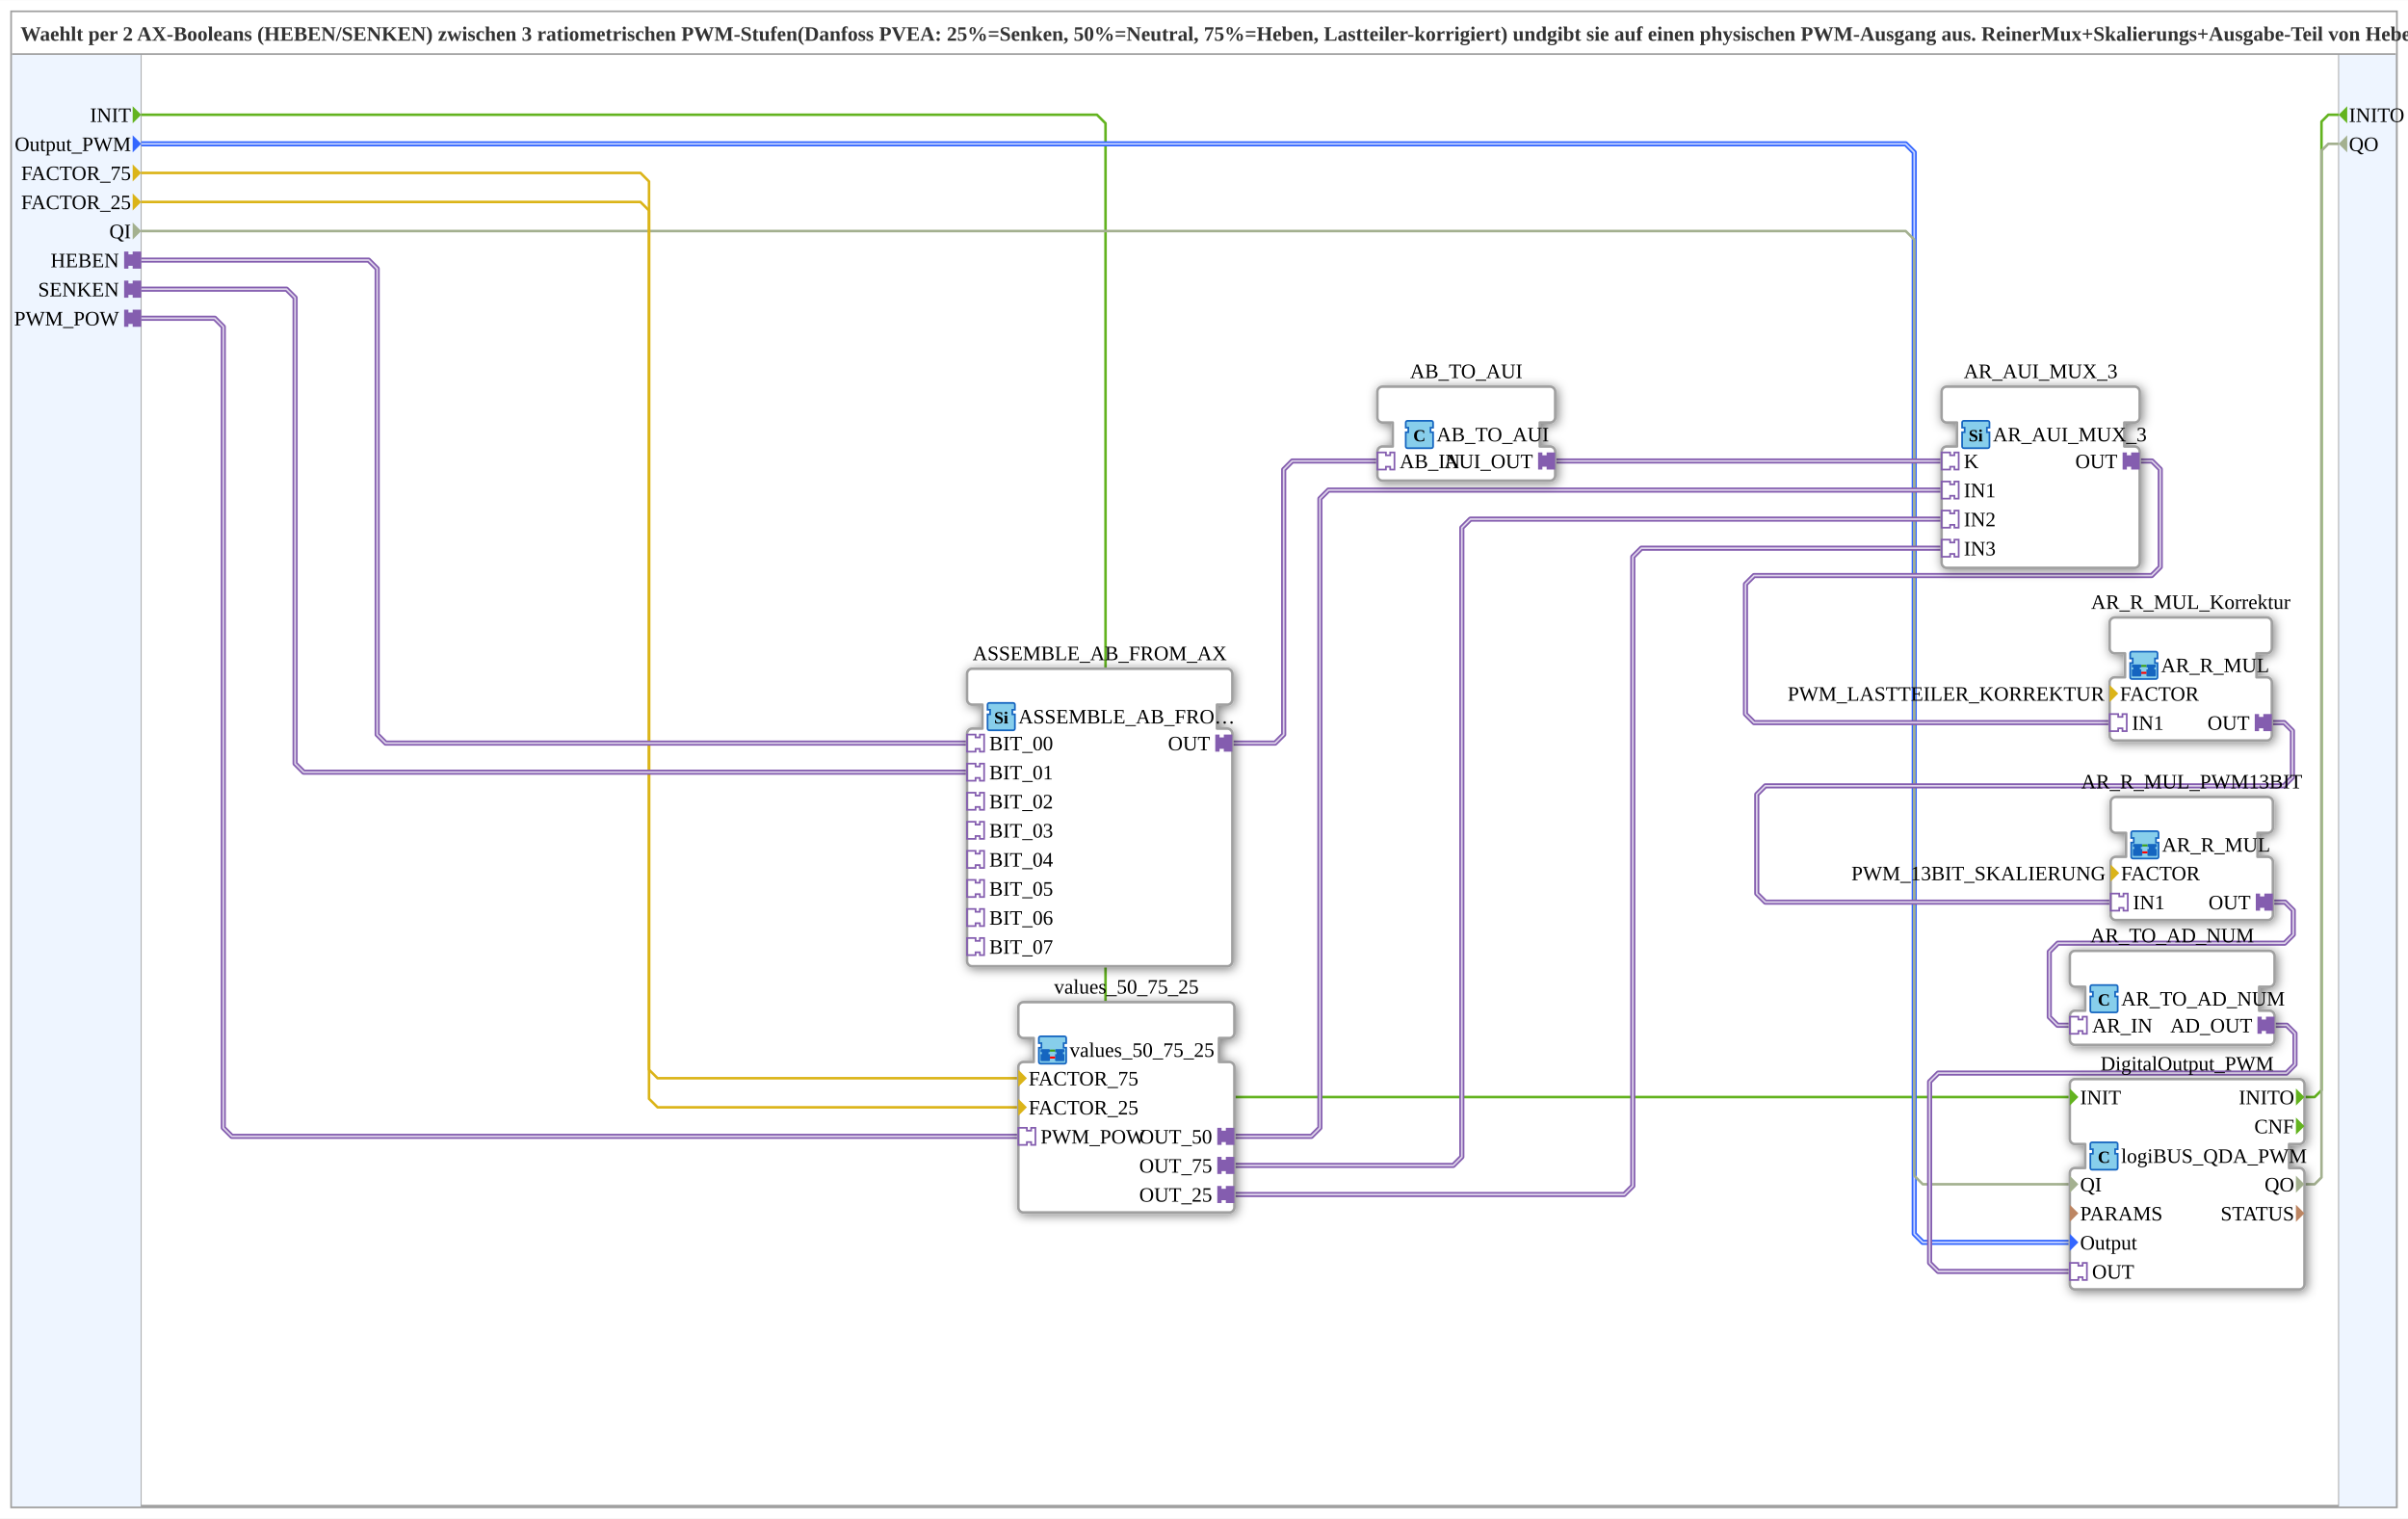
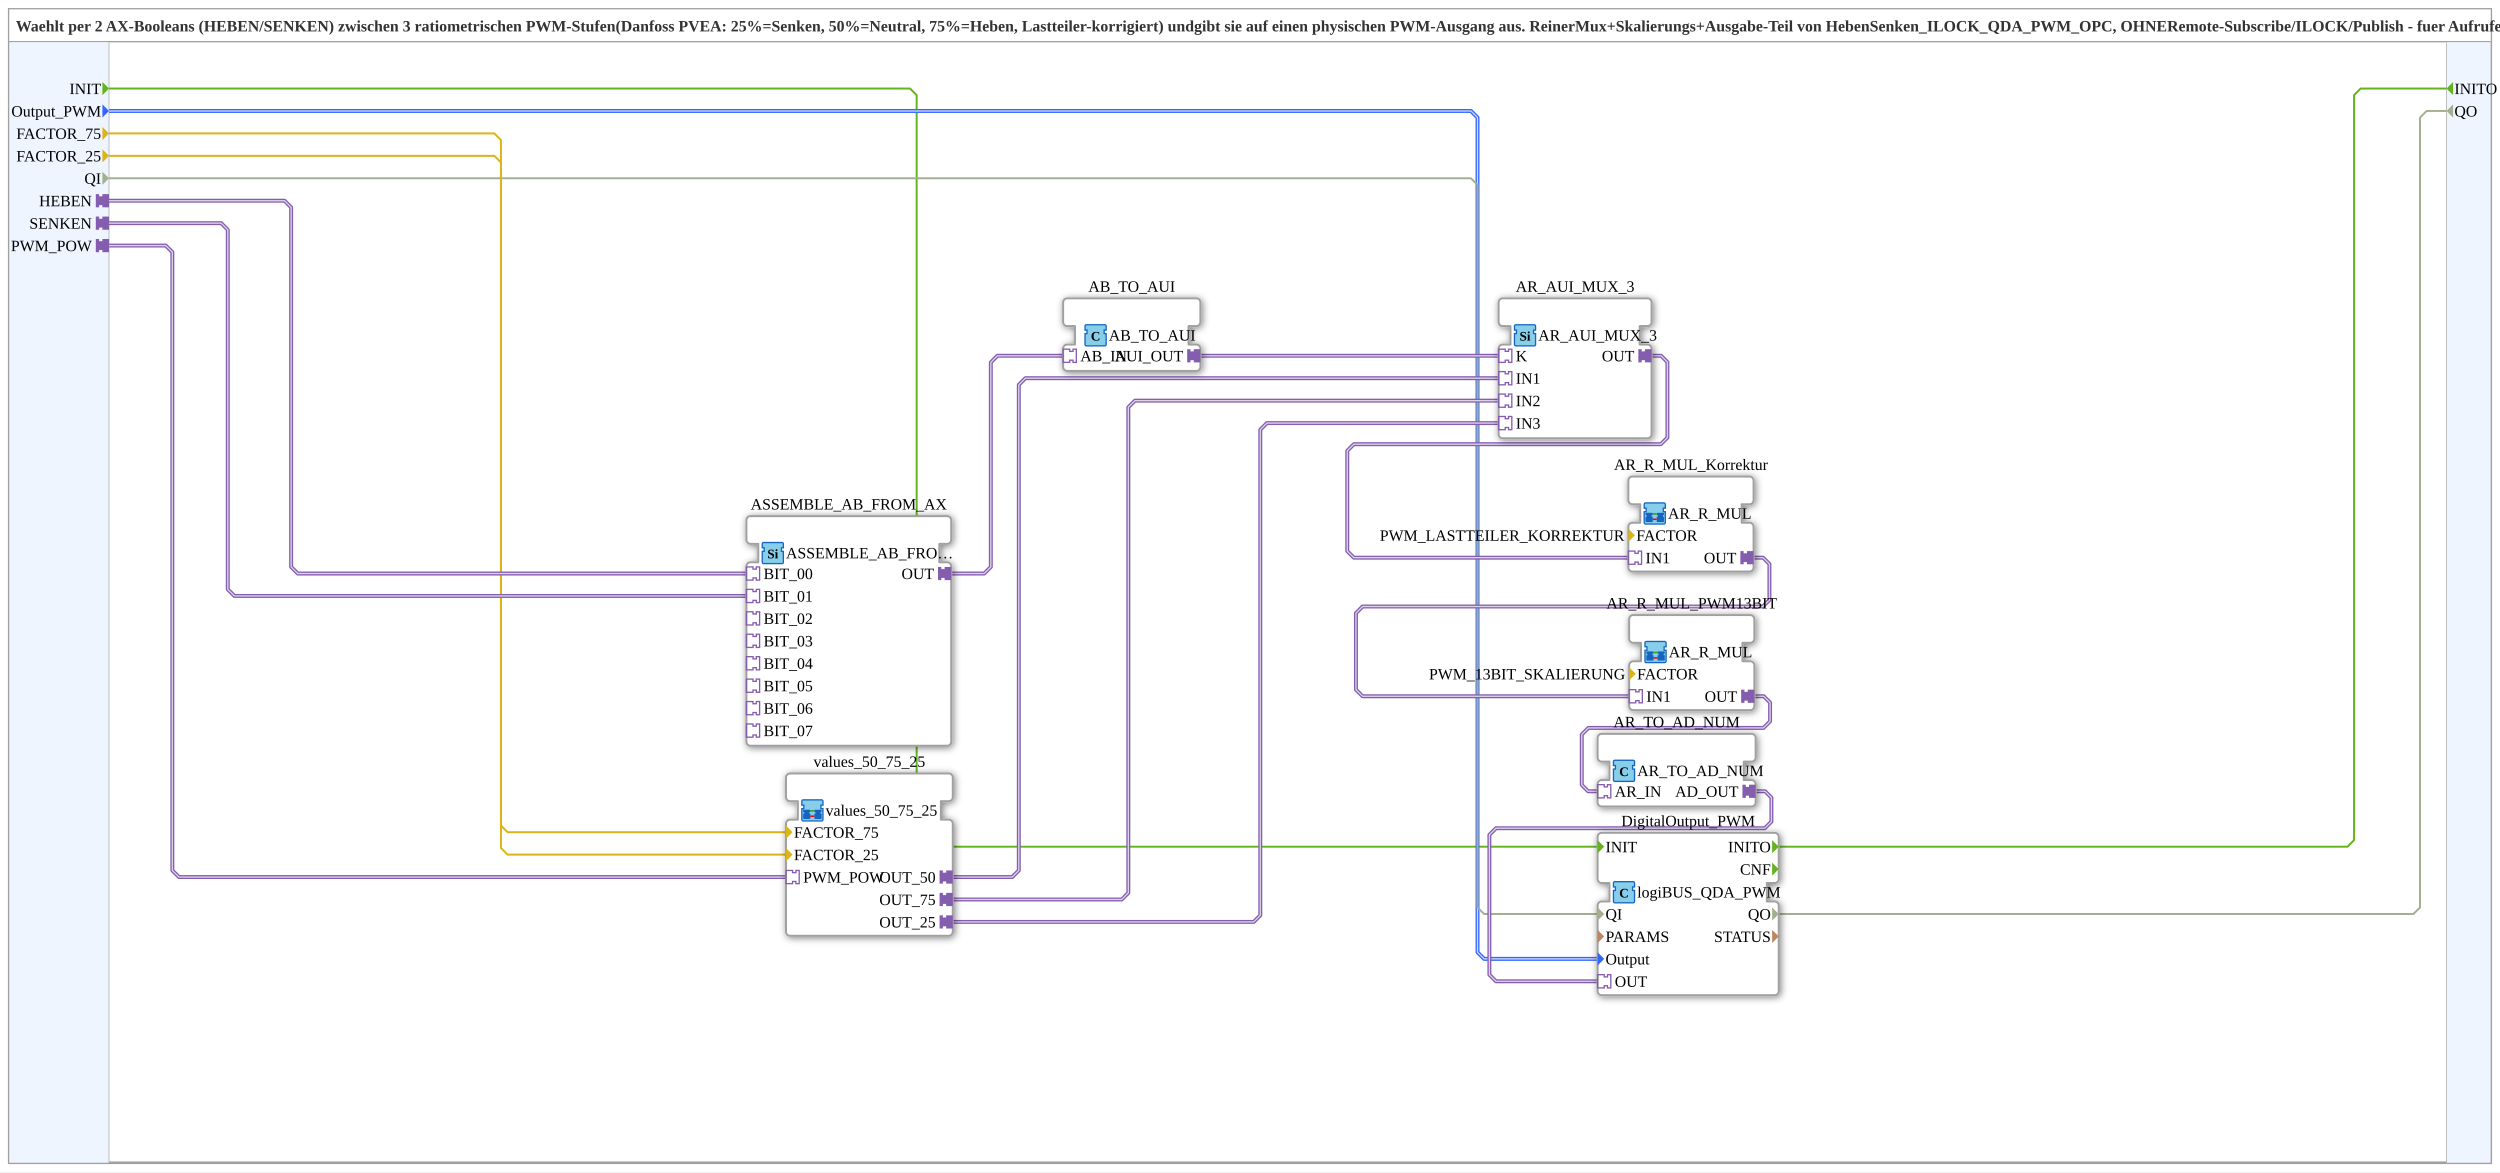
- <svg xmlns="http://www.w3.org/2000/svg" viewBox="-42.6 -151.0 1408.4 888.0" width="1408" height="888">
+ <svg xmlns="http://www.w3.org/2000/svg" viewBox="-42.6 -151.0 1894.4 888.0" width="1894" height="888">
  <style>
    @font-face {
      font-family: "TGL 0-17_std";
      src: local("TGL 0-17_std"), url("../../../../_static/fonts/TGL-0-17_std.ttf") format("truetype");
      font-style: normal;
      font-weight: normal;
    }
    @font-face {
      font-family: "TGL 0-17";
      src: local("TGL 0-17"), local("TGL 0-17 alt"), url("../../../../_static/fonts/TGL-0-17_std.ttf") format("truetype");
      font-style: normal;
      font-weight: normal;
    }
    @font-face {
      font-family: "TGL 0-16_std";
      src: local("TGL 0-16_std"), url("../../../../_static/fonts/TGL-0-16_std.ttf") format("truetype");
      font-style: normal;
      font-weight: normal;
    }
    @font-face {
      font-family: "TGL 0-16";
      src: local("TGL 0-16"), url("../../../../_static/fonts/TGL-0-16_std.ttf") format("truetype");
      font-style: normal;
      font-weight: normal;
    }
  </style>
  <defs>
    <filter id="dropShadow" x="-20%" y="-20%" width="140%" height="140%">
      <feGaussianBlur in="SourceAlpha" stdDeviation="3" result="blur" />
      <feOffset in="blur" dx="1" dy="1" result="offsetBlur" />
      <feFlood flood-color="#000000" flood-opacity="0.5" result="shadowColor" />
      <feComposite in="shadowColor" in2="offsetBlur" operator="in" result="shadow" />
      <feMerge>
        <feMergeNode in="shadow" />
        <feMergeNode in="SourceGraphic" />
      </feMerge>
    </filter>
  </defs>
-   <rect x="-42.6" y="-151.0" width="1408.4" height="888.0" fill="white" />
-   <rect x="-35.6" y="-144.0" width="1394.4" height="874.0" fill="none" stroke="#A0A0A0" stroke-width="2" />
-   <rect x="-35.6" y="-144.0" width="1394.4" height="25.0" fill="white" stroke="none" />
-   <line x1="-35.6" y1="-119.5" x2="1358.7" y2="-119.5" stroke="#A0A0A0" stroke-width="1" />
+   <rect x="-42.6" y="-151.0" width="1894.4" height="888.0" fill="white" />
+   <rect x="-35.6" y="-144.0" width="1880.4" height="874.0" fill="none" stroke="#A0A0A0" stroke-width="2" />
+   <rect x="-35.6" y="-144.0" width="1880.4" height="25.0" fill="white" stroke="none" />
+   <line x1="-35.6" y1="-119.5" x2="1844.7" y2="-119.5" stroke="#A0A0A0" stroke-width="1" />
  <text x="-30.6" y="-127.3" font-family="'TGL 0-17_std', 'TGL 0-17', 'Times New Roman', Times, serif" font-size="12" font-weight="bold" fill="#333333">Waehlt per 2 AX-Booleans (HEBEN/SENKEN) zwischen 3 ratiometrischen PWM-Stufen
(Danfoss PVEA: 25%=Senken, 50%=Neutral, 75%=Heben, Lastteiler-korrigiert) und
gibt sie auf einen physischen PWM-Ausgang aus. Reiner
Mux+Skalierungs+Ausgabe-Teil von HebenSenken_ILOCK_QDA_PWM_OPC, OHNE
Remote-Subscribe/ILOCK/Publish - fuer Aufrufer, die HEBEN/SENKEN bereits
anderweitig liefern (z.B. schon gegated/exklusiv, oder wie bei Bunkerboden_PWM
nur eine der beiden Richtungen ueberhaupt nutzen, die andere dauerhaft FALSE).
Aufrufer muss selbst sicherstellen, dass HEBEN und SENKEN nie gleichzeitig TRUE
sind (kein ILOCK hier drin) - sonst liefert AR_AUI_MUX_3 fuer K=3 ein
undefiniertes Verhalten.</text>
  <g id="sidebars">
    <rect x="-35.6" y="-119.0" width="75.6" height="849.0" fill="#EEF5FF" stroke="none" />
    <line x1="40.0" y1="-119.0" x2="40.0" y2="730.0" stroke="#A0A0A0" stroke-width="0.5" />
-     <rect x="1325.2" y="-119.0" width="33.5" height="849.0" fill="#EEF5FF" stroke="none" />
-     <line x1="1325.2" y1="-119.0" x2="1325.2" y2="730.0" stroke="#A0A0A0" stroke-width="0.5" />
+     <rect x="1811.2" y="-119.0" width="33.5" height="849.0" fill="#EEF5FF" stroke="none" />
+     <line x1="1811.2" y1="-119.0" x2="1811.2" y2="730.0" stroke="#A0A0A0" stroke-width="0.5" />
  </g>
  <g id="connections">
-     <polyline points="40.0,-84.0 599.0,-84.0 604.0,-79.0 604.0,485.5 609.0,490.5 1168.0,490.5" fill="none" stroke="#63B31F" stroke-width="1.5" stroke-linejoin="round" />
-     <polyline points="1305.2,490.5 1311.2,490.5 1315.2,486.5 1315.2,-80.0 1319.2,-84.0 1325.2,-84.0" fill="none" stroke="#63B31F" stroke-width="1.5" stroke-linejoin="round" />
+     <polyline points="40.0,-84.0 647.0,-84.0 652.0,-79.0 652.0,485.5 657.0,490.5 1168.0,490.5" fill="none" stroke="#63B31F" stroke-width="1.5" stroke-linejoin="round" />
+     <polyline points="1305.2,490.5 1736.2,490.5 1741.2,485.5 1741.2,-79.0 1746.2,-84.0 1811.2,-84.0" fill="none" stroke="#63B31F" stroke-width="1.5" stroke-linejoin="round" />
    <polyline points="40.0,-67.0 1072.0,-67.0 1077.0,-62.0 1077.0,570.5 1082.0,575.5 1168.0,575.5" fill="none" stroke="#3366FF" stroke-width="3" stroke-linejoin="round" />
    <polyline points="40.0,-67.0 1072.0,-67.0 1077.0,-62.0 1077.0,570.5 1082.0,575.5 1168.0,575.5" fill="none" stroke="#CCD8FF" stroke-width="1" stroke-linejoin="round" />
    <polyline points="40.0,-16.0 1072.0,-16.0 1077.0,-11.0 1077.0,536.5 1082.0,541.5 1168.0,541.5" fill="none" stroke="#A3B08F" stroke-width="1.5" stroke-linejoin="round" />
-     <polyline points="1305.2,541.5 1311.2,541.5 1315.2,537.5 1315.2,-63.0 1319.2,-67.0 1325.2,-67.0" fill="none" stroke="#A3B08F" stroke-width="1.5" stroke-linejoin="round" />
+     <polyline points="1305.2,541.5 1786.2,541.5 1791.2,536.5 1791.2,-62.0 1796.2,-67.0 1811.2,-67.0" fill="none" stroke="#A3B08F" stroke-width="1.5" stroke-linejoin="round" />
    <polyline points="40.0,-50.0 332.0,-50.0 337.0,-45.0 337.0,474.5 342.0,479.5 553.0,479.5" fill="none" stroke="#DBB418" stroke-width="1.5" stroke-linejoin="round" />
    <polyline points="40.0,-33.0 332.0,-33.0 337.0,-28.0 337.0,491.5 342.0,496.5 553.0,496.5" fill="none" stroke="#DBB418" stroke-width="1.5" stroke-linejoin="round" />
    <polyline points="40.0,1.0 173.0,1.0 178.0,6.0 178.0,278.5 183.0,283.5 523.0,283.5" fill="none" stroke="#845DAF" stroke-width="3" stroke-linejoin="round" />
    <polyline points="40.0,1.0 173.0,1.0 178.0,6.0 178.0,278.5 183.0,283.5 523.0,283.5" fill="none" stroke="#DED4EA" stroke-width="1" stroke-linejoin="round" />
    <polyline points="40.0,18.0 125.0,18.0 130.0,23.0 130.0,295.5 135.0,300.5 523.0,300.5" fill="none" stroke="#845DAF" stroke-width="3" stroke-linejoin="round" />
    <polyline points="40.0,18.0 125.0,18.0 130.0,23.0 130.0,295.5 135.0,300.5 523.0,300.5" fill="none" stroke="#DED4EA" stroke-width="1" stroke-linejoin="round" />
    <polyline points="678.2,283.5 703.2,283.5 708.2,278.5 708.2,123.5 713.2,118.5 763.0,118.5" fill="none" stroke="#845DAF" stroke-width="3" stroke-linejoin="round" />
    <polyline points="678.2,283.5 703.2,283.5 708.2,278.5 708.2,123.5 713.2,118.5 763.0,118.5" fill="none" stroke="#DED4EA" stroke-width="1" stroke-linejoin="round" />
    <polyline points="867.0,118.5 1093.0,118.5" fill="none" stroke="#845DAF" stroke-width="3" stroke-linejoin="round" />
    <polyline points="867.0,118.5 1093.0,118.5" fill="none" stroke="#DED4EA" stroke-width="1" stroke-linejoin="round" />
    <polyline points="40.0,35.0 83.0,35.0 88.0,40.0 88.0,508.5 93.0,513.5 553.0,513.5" fill="none" stroke="#845DAF" stroke-width="3" stroke-linejoin="round" />
    <polyline points="40.0,35.0 83.0,35.0 88.0,40.0 88.0,508.5 93.0,513.5 553.0,513.5" fill="none" stroke="#DED4EA" stroke-width="1" stroke-linejoin="round" />
    <polyline points="679.4,513.5 724.4,513.5 729.4,508.5 729.4,140.5 734.4,135.5 1093.0,135.5" fill="none" stroke="#845DAF" stroke-width="3" stroke-linejoin="round" />
    <polyline points="679.4,513.5 724.4,513.5 729.4,508.5 729.4,140.5 734.4,135.5 1093.0,135.5" fill="none" stroke="#DED4EA" stroke-width="1" stroke-linejoin="round" />
    <polyline points="679.4,530.5 807.4,530.5 812.4,525.5 812.4,157.5 817.4,152.5 1093.0,152.5" fill="none" stroke="#845DAF" stroke-width="3" stroke-linejoin="round" />
    <polyline points="679.4,530.5 807.4,530.5 812.4,525.5 812.4,157.5 817.4,152.5 1093.0,152.5" fill="none" stroke="#DED4EA" stroke-width="1" stroke-linejoin="round" />
    <polyline points="679.4,547.5 907.4,547.5 912.4,542.5 912.4,174.5 917.4,169.5 1093.0,169.5" fill="none" stroke="#845DAF" stroke-width="3" stroke-linejoin="round" />
    <polyline points="679.4,547.5 907.4,547.5 912.4,542.5 912.4,174.5 917.4,169.5 1093.0,169.5" fill="none" stroke="#DED4EA" stroke-width="1" stroke-linejoin="round" />
    <polyline points="1208.9,118.5 1216.1,118.5 1220.9,123.3 1220.9,180.5 1215.9,185.5 983.3,185.5 978.3,190.5 978.3,266.5 983.3,271.5 1191.3,271.5" fill="none" stroke="#845DAF" stroke-width="3" stroke-linejoin="round" />
    <polyline points="1208.9,118.5 1216.1,118.5 1220.9,123.3 1220.9,180.5 1215.9,185.5 983.3,185.5 978.3,190.5 978.3,266.5 983.3,271.5 1191.3,271.5" fill="none" stroke="#DED4EA" stroke-width="1" stroke-linejoin="round" />
    <polyline points="1286.2,271.5 1293.4,271.5 1298.2,276.3 1298.2,303.5 1293.2,308.5 989.9,308.5 984.9,313.5 984.9,371.5 989.9,376.5 1191.9,376.5" fill="none" stroke="#845DAF" stroke-width="3" stroke-linejoin="round" />
    <polyline points="1286.2,271.5 1293.4,271.5 1298.2,276.3 1298.2,303.5 1293.2,308.5 989.9,308.5 984.9,313.5 984.9,371.5 989.9,376.5 1191.9,376.5" fill="none" stroke="#DED4EA" stroke-width="1" stroke-linejoin="round" />
    <polyline points="1286.7,376.5 1293.9,376.5 1298.7,381.3 1298.7,395.5 1293.7,400.5 1161.0,400.5 1156.0,405.5 1156.0,443.7 1160.8,448.5 1168.0,448.5" fill="none" stroke="#845DAF" stroke-width="3" stroke-linejoin="round" />
    <polyline points="1286.7,376.5 1293.9,376.5 1298.7,381.3 1298.7,395.5 1293.7,400.5 1161.0,400.5 1156.0,405.5 1156.0,443.7 1160.8,448.5 1168.0,448.5" fill="none" stroke="#DED4EA" stroke-width="1" stroke-linejoin="round" />
    <polyline points="1287.7,448.5 1294.9,448.5 1299.7,453.3 1299.7,471.5 1294.7,476.5 1091.0,476.5 1086.0,481.5 1086.0,587.5 1091.0,592.5 1168.0,592.5" fill="none" stroke="#845DAF" stroke-width="3" stroke-linejoin="round" />
    <polyline points="1287.7,448.5 1294.9,448.5 1299.7,453.3 1299.7,471.5 1294.7,476.5 1091.0,476.5 1086.0,481.5 1086.0,587.5 1091.0,592.5 1168.0,592.5" fill="none" stroke="#DED4EA" stroke-width="1" stroke-linejoin="round" />
  </g>
  <g id="interface_ports">
    <polygon points="35.0,-89.0 40.0,-84.0 35.0,-79.0" fill="#63B31F" />
    <text x="34.0" y="-79.8" font-family="'TGL 0-17_std', 'TGL 0-17', 'Times New Roman', Times, serif" font-size="12" fill="#000000" text-anchor="end">INIT</text>
-     <polygon points="1330.249,-89.0 1325.249,-84.0 1330.249,-79.0" fill="#63B31F" />
-     <text x="1331.249" y="-79.8" font-family="'TGL 0-17_std', 'TGL 0-17', 'Times New Roman', Times, serif" font-size="12" fill="#000000" text-anchor="start">INITO</text>
+     <polygon points="1816.249,-89.0 1811.249,-84.0 1816.249,-79.0" fill="#63B31F" />
+     <text x="1817.249" y="-79.8" font-family="'TGL 0-17_std', 'TGL 0-17', 'Times New Roman', Times, serif" font-size="12" fill="#000000" text-anchor="start">INITO</text>
    <polygon points="35.0,-72.0 40.0,-67.0 35.0,-62.0" fill="#3366FF" />
    <text x="34.0" y="-62.8" font-family="'TGL 0-17_std', 'TGL 0-17', 'Times New Roman', Times, serif" font-size="12" fill="#000000" text-anchor="end">Output_PWM</text>
    <polygon points="35.0,-55.0 40.0,-50.0 35.0,-45.0" fill="#DBB418" />
    <text x="34.0" y="-45.8" font-family="'TGL 0-17_std', 'TGL 0-17', 'Times New Roman', Times, serif" font-size="12" fill="#000000" text-anchor="end">FACTOR_75</text>
    <polygon points="35.0,-38.0 40.0,-33.0 35.0,-28.0" fill="#DBB418" />
    <text x="34.0" y="-28.8" font-family="'TGL 0-17_std', 'TGL 0-17', 'Times New Roman', Times, serif" font-size="12" fill="#000000" text-anchor="end">FACTOR_25</text>
    <polygon points="35.0,-21.0 40.0,-16.0 35.0,-11.0" fill="#A3B08F" />
    <text x="34.0" y="-11.8" font-family="'TGL 0-17_std', 'TGL 0-17', 'Times New Roman', Times, serif" font-size="12" fill="#000000" text-anchor="end">QI</text>
-     <polygon points="1330.249,-72.0 1325.249,-67.0 1330.249,-62.0" fill="#A3B08F" />
-     <text x="1331.249" y="-62.8" font-family="'TGL 0-17_std', 'TGL 0-17', 'Times New Roman', Times, serif" font-size="12" fill="#000000" text-anchor="start">QO</text>
+     <polygon points="1816.249,-72.0 1811.249,-67.0 1816.249,-62.0" fill="#A3B08F" />
+     <text x="1817.249" y="-62.8" font-family="'TGL 0-17_std', 'TGL 0-17', 'Times New Roman', Times, serif" font-size="12" fill="#000000" text-anchor="start">QO</text>
    <path d="M 30.0 -4.0 L 32.5 -4.0 L 32.5 -2.333 L 35.0 -2.333 L 35.0 -4.0 L 40.0 -4.0 L 40.0 6.0 L 35.0 6.0 L 35.0 4.333 L 32.5 4.333 L 32.5 6.0 L 30.0 6.0 Z" fill="#845DAF" />
    <text x="27.0" y="5.2" font-family="'TGL 0-17_std', 'TGL 0-17', 'Times New Roman', Times, serif" font-size="12" fill="#000000" text-anchor="end">HEBEN</text>
    <path d="M 30.0 13.0 L 32.5 13.0 L 32.5 14.667 L 35.0 14.667 L 35.0 13.0 L 40.0 13.0 L 40.0 23.0 L 35.0 23.0 L 35.0 21.333 L 32.5 21.333 L 32.5 23.0 L 30.0 23.0 Z" fill="#845DAF" />
    <text x="27.0" y="22.2" font-family="'TGL 0-17_std', 'TGL 0-17', 'Times New Roman', Times, serif" font-size="12" fill="#000000" text-anchor="end">SENKEN</text>
    <path d="M 30.0 30.0 L 32.5 30.0 L 32.5 31.667 L 35.0 31.667 L 35.0 30.0 L 40.0 30.0 L 40.0 40.0 L 35.0 40.0 L 35.0 38.333 L 32.5 38.333 L 32.5 40.0 L 30.0 40.0 Z" fill="#845DAF" />
    <text x="27.0" y="39.2" font-family="'TGL 0-17_std', 'TGL 0-17', 'Times New Roman', Times, serif" font-size="12" fill="#000000" text-anchor="end">PWM_POW</text>
  </g>
  <g id="instances">
    <g id="fb_ASSEMBLE_AB_FROM_AX" transform="translate(523.0, 240.0)">
      <path d="M 3 0             L 152.188 0             A 3 3 0 0 1 155.188 3             L 155.188 18             A 3 3 0 0 1 152.188 21             L 146.188 21             L 146.188 35             L 152.188 35             A 3 3 0 0 1 155.188 38             L 155.188 171             A 3 3 0 0 1 152.188 174             L 3 174             A 3 3 0 0 1 0 171             L 0 38             A 3 3 0 0 1 3 35             L 9 35             L 9 21             L 3 21             A 3 3 0 0 1 0 18             L 0 3             A 3 3 0 0 1 3 0             Z" fill="#FFFFFF" stroke="#A0A0A0" stroke-width="1.5" stroke-linejoin="round" filter="url(#dropShadow)" />
      <path d="M 13.0 20.0             L 27.0 20.0             A 1 1 0 0 1 28.0 21.0             L 28.0 24.0             L 26.5 24.0             L 26.5 26.667             L 28.0 26.667             L 28.0 35.0             A 1 1 0 0 1 27.0 36.0             L 13.0 36.0             A 1 1 0 0 1 12.0 35.0             L 12.0 26.667             L 13.5 26.667             L 13.5 24.0             L 12.0 24.0             L 12.0 21.0             A 1 1 0 0 1 13.0 20.0             Z" fill="#87CEEB" stroke="#1565C0" stroke-width="1" />
      <text x="20.0" y="32.0" font-family="'TGL 0-17_std', 'TGL 0-17', 'Times New Roman', Times, serif" font-size="10" font-weight="bold" fill="#000000" text-anchor="middle">Si</text>
      <text x="30.0" y="32.0" font-family="'TGL 0-16_std', 'TGL 0-16', 'Times New Roman', Times, serif" font-size="12" fill="#000000">ASSEMBLE_AB_FRO…</text>
      <path d="M 0 38.5             L 5.0 38.5             L 5.0 40.167             L 7.5 40.167             L 7.5 38.5             L 10 38.5             L 10 48.5             L 7.5 48.5             L 7.5 46.833             L 5.0 46.833             L 5.0 48.5             L 0 48.5             Z" fill="none" stroke="#845DAF" stroke-width="1" />
      <text x="13" y="47.7" font-family="'TGL 0-17_std', 'TGL 0-17', 'Times New Roman', Times, serif" font-size="12" fill="#000000">BIT_00</text>
      <path d="M 0 55.5             L 5.0 55.5             L 5.0 57.167             L 7.5 57.167             L 7.5 55.5             L 10 55.5             L 10 65.5             L 7.5 65.5             L 7.5 63.833             L 5.0 63.833             L 5.0 65.5             L 0 65.5             Z" fill="none" stroke="#845DAF" stroke-width="1" />
      <text x="13" y="64.7" font-family="'TGL 0-17_std', 'TGL 0-17', 'Times New Roman', Times, serif" font-size="12" fill="#000000">BIT_01</text>
      <path d="M 0 72.5             L 5.0 72.5             L 5.0 74.167             L 7.5 74.167             L 7.5 72.5             L 10 72.5             L 10 82.5             L 7.5 82.5             L 7.5 80.833             L 5.0 80.833             L 5.0 82.5             L 0 82.5             Z" fill="none" stroke="#845DAF" stroke-width="1" />
      <text x="13" y="81.7" font-family="'TGL 0-17_std', 'TGL 0-17', 'Times New Roman', Times, serif" font-size="12" fill="#000000">BIT_02</text>
      <path d="M 0 89.5             L 5.0 89.5             L 5.0 91.167             L 7.5 91.167             L 7.5 89.5             L 10 89.5             L 10 99.5             L 7.5 99.5             L 7.5 97.833             L 5.0 97.833             L 5.0 99.5             L 0 99.5             Z" fill="none" stroke="#845DAF" stroke-width="1" />
      <text x="13" y="98.7" font-family="'TGL 0-17_std', 'TGL 0-17', 'Times New Roman', Times, serif" font-size="12" fill="#000000">BIT_03</text>
      <path d="M 0 106.5             L 5.0 106.5             L 5.0 108.167             L 7.5 108.167             L 7.5 106.5             L 10 106.5             L 10 116.5             L 7.5 116.5             L 7.5 114.833             L 5.0 114.833             L 5.0 116.5             L 0 116.5             Z" fill="none" stroke="#845DAF" stroke-width="1" />
      <text x="13" y="115.7" font-family="'TGL 0-17_std', 'TGL 0-17', 'Times New Roman', Times, serif" font-size="12" fill="#000000">BIT_04</text>
      <path d="M 0 123.5             L 5.0 123.5             L 5.0 125.167             L 7.5 125.167             L 7.5 123.5             L 10 123.5             L 10 133.5             L 7.5 133.5             L 7.5 131.833             L 5.0 131.833             L 5.0 133.5             L 0 133.5             Z" fill="none" stroke="#845DAF" stroke-width="1" />
      <text x="13" y="132.7" font-family="'TGL 0-17_std', 'TGL 0-17', 'Times New Roman', Times, serif" font-size="12" fill="#000000">BIT_05</text>
      <path d="M 0 140.5             L 5.0 140.5             L 5.0 142.167             L 7.5 142.167             L 7.5 140.5             L 10 140.5             L 10 150.5             L 7.5 150.5             L 7.5 148.833             L 5.0 148.833             L 5.0 150.5             L 0 150.5             Z" fill="none" stroke="#845DAF" stroke-width="1" />
      <text x="13" y="149.7" font-family="'TGL 0-17_std', 'TGL 0-17', 'Times New Roman', Times, serif" font-size="12" fill="#000000">BIT_06</text>
      <path d="M 0 157.5             L 5.0 157.5             L 5.0 159.167             L 7.5 159.167             L 7.5 157.5             L 10 157.5             L 10 167.5             L 7.5 167.5             L 7.5 165.833             L 5.0 165.833             L 5.0 167.5             L 0 167.5             Z" fill="none" stroke="#845DAF" stroke-width="1" />
      <text x="13" y="166.7" font-family="'TGL 0-17_std', 'TGL 0-17', 'Times New Roman', Times, serif" font-size="12" fill="#000000">BIT_07</text>
      <path d="M 145.188 38.5             L 147.688 38.5             L 147.688 40.167             L 150.188 40.167             L 150.188 38.5             L 155.188 38.5             L 155.188 48.5             L 150.188 48.5             L 150.188 46.833             L 147.688 46.833             L 147.688 48.5             L 145.188 48.5             Z" fill="#845DAF" />
      <text x="142.188" y="47.7" font-family="'TGL 0-17_std', 'TGL 0-17', 'Times New Roman', Times, serif" font-size="12" fill="#000000" text-anchor="end">OUT</text>
      <text x="77.594" y="-5" font-family="'TGL 0-17_std', 'TGL 0-17', 'Times New Roman', Times, serif" font-size="12" fill="#000000" text-anchor="middle">ASSEMBLE_AB_FROM_AX</text>
    </g>
    <g id="fb_AB_TO_AUI" transform="translate(763.0, 75.0)">
      <path d="M 3 0             L 101.0 0             A 3 3 0 0 1 104.0 3             L 104.0 18             A 3 3 0 0 1 101.0 21             L 95.0 21             L 95.0 35             L 101.0 35             A 3 3 0 0 1 104.0 38             L 104.0 52             A 3 3 0 0 1 101.0 55             L 3 55             A 3 3 0 0 1 0 52             L 0 38             A 3 3 0 0 1 3 35             L 9 35             L 9 21             L 3 21             A 3 3 0 0 1 0 18             L 0 3             A 3 3 0 0 1 3 0             Z" fill="#FFFFFF" stroke="#A0A0A0" stroke-width="1.5" stroke-linejoin="round" filter="url(#dropShadow)" />
      <path d="M 17.594 20.0             L 31.594 20.0             A 1 1 0 0 1 32.594 21.0             L 32.594 24.0             L 31.094 24.0             L 31.094 26.667             L 32.594 26.667             L 32.594 35.0             A 1 1 0 0 1 31.594 36.0             L 17.594 36.0             A 1 1 0 0 1 16.594 35.0             L 16.594 26.667             L 18.094 26.667             L 18.094 24.0             L 16.594 24.0             L 16.594 21.0             A 1 1 0 0 1 17.594 20.0             Z" fill="#87CEEB" stroke="#1565C0" stroke-width="1" />
      <text x="24.594" y="32.0" font-family="'TGL 0-17_std', 'TGL 0-17', 'Times New Roman', Times, serif" font-size="10" font-weight="bold" fill="#000000" text-anchor="middle">C</text>
      <text x="34.594" y="32.0" font-family="'TGL 0-16_std', 'TGL 0-16', 'Times New Roman', Times, serif" font-size="12" fill="#000000">AB_TO_AUI</text>
      <path d="M 0 38.5             L 5.0 38.5             L 5.0 40.167             L 7.5 40.167             L 7.5 38.5             L 10 38.5             L 10 48.5             L 7.5 48.5             L 7.5 46.833             L 5.0 46.833             L 5.0 48.5             L 0 48.5             Z" fill="none" stroke="#845DAF" stroke-width="1" />
      <text x="13" y="47.7" font-family="'TGL 0-17_std', 'TGL 0-17', 'Times New Roman', Times, serif" font-size="12" fill="#000000">AB_IN</text>
      <path d="M 94.0 38.5             L 96.5 38.5             L 96.5 40.167             L 99.0 40.167             L 99.0 38.5             L 104.0 38.5             L 104.0 48.5             L 99.0 48.5             L 99.0 46.833             L 96.5 46.833             L 96.5 48.5             L 94.0 48.5             Z" fill="#845DAF" />
      <text x="91.0" y="47.7" font-family="'TGL 0-17_std', 'TGL 0-17', 'Times New Roman', Times, serif" font-size="12" fill="#000000" text-anchor="end">AUI_OUT</text>
      <text x="52.0" y="-5" font-family="'TGL 0-17_std', 'TGL 0-17', 'Times New Roman', Times, serif" font-size="12" fill="#000000" text-anchor="middle">AB_TO_AUI</text>
    </g>
    <g id="fb_AR_AUI_MUX_3" transform="translate(1093.0, 75.0)">
      <path d="M 3 0             L 112.875 0             A 3 3 0 0 1 115.875 3             L 115.875 18             A 3 3 0 0 1 112.875 21             L 106.875 21             L 106.875 35             L 112.875 35             A 3 3 0 0 1 115.875 38             L 115.875 103             A 3 3 0 0 1 112.875 106             L 3 106             A 3 3 0 0 1 0 103             L 0 38             A 3 3 0 0 1 3 35             L 9 35             L 9 21             L 3 21             A 3 3 0 0 1 0 18             L 0 3             A 3 3 0 0 1 3 0             Z" fill="#FFFFFF" stroke="#A0A0A0" stroke-width="1.5" stroke-linejoin="round" filter="url(#dropShadow)" />
      <path d="M 13.0 20.0             L 27.0 20.0             A 1 1 0 0 1 28.0 21.0             L 28.0 24.0             L 26.5 24.0             L 26.5 26.667             L 28.0 26.667             L 28.0 35.0             A 1 1 0 0 1 27.0 36.0             L 13.0 36.0             A 1 1 0 0 1 12.0 35.0             L 12.0 26.667             L 13.5 26.667             L 13.5 24.0             L 12.0 24.0             L 12.0 21.0             A 1 1 0 0 1 13.0 20.0             Z" fill="#87CEEB" stroke="#1565C0" stroke-width="1" />
      <text x="20.0" y="32.0" font-family="'TGL 0-17_std', 'TGL 0-17', 'Times New Roman', Times, serif" font-size="10" font-weight="bold" fill="#000000" text-anchor="middle">Si</text>
      <text x="30.0" y="32.0" font-family="'TGL 0-16_std', 'TGL 0-16', 'Times New Roman', Times, serif" font-size="12" fill="#000000">AR_AUI_MUX_3</text>
      <path d="M 0 38.5             L 5.0 38.5             L 5.0 40.167             L 7.5 40.167             L 7.5 38.5             L 10 38.5             L 10 48.5             L 7.5 48.5             L 7.5 46.833             L 5.0 46.833             L 5.0 48.5             L 0 48.5             Z" fill="none" stroke="#845DAF" stroke-width="1" />
      <text x="13" y="47.7" font-family="'TGL 0-17_std', 'TGL 0-17', 'Times New Roman', Times, serif" font-size="12" fill="#000000">K</text>
      <path d="M 0 55.5             L 5.0 55.5             L 5.0 57.167             L 7.5 57.167             L 7.5 55.5             L 10 55.5             L 10 65.5             L 7.5 65.5             L 7.5 63.833             L 5.0 63.833             L 5.0 65.5             L 0 65.5             Z" fill="none" stroke="#845DAF" stroke-width="1" />
      <text x="13" y="64.7" font-family="'TGL 0-17_std', 'TGL 0-17', 'Times New Roman', Times, serif" font-size="12" fill="#000000">IN1</text>
      <path d="M 0 72.5             L 5.0 72.5             L 5.0 74.167             L 7.5 74.167             L 7.5 72.5             L 10 72.5             L 10 82.5             L 7.5 82.5             L 7.5 80.833             L 5.0 80.833             L 5.0 82.5             L 0 82.5             Z" fill="none" stroke="#845DAF" stroke-width="1" />
      <text x="13" y="81.7" font-family="'TGL 0-17_std', 'TGL 0-17', 'Times New Roman', Times, serif" font-size="12" fill="#000000">IN2</text>
      <path d="M 0 89.5             L 5.0 89.5             L 5.0 91.167             L 7.5 91.167             L 7.5 89.5             L 10 89.5             L 10 99.5             L 7.5 99.5             L 7.5 97.833             L 5.0 97.833             L 5.0 99.5             L 0 99.5             Z" fill="none" stroke="#845DAF" stroke-width="1" />
      <text x="13" y="98.7" font-family="'TGL 0-17_std', 'TGL 0-17', 'Times New Roman', Times, serif" font-size="12" fill="#000000">IN3</text>
      <path d="M 105.875 38.5             L 108.375 38.5             L 108.375 40.167             L 110.875 40.167             L 110.875 38.5             L 115.875 38.5             L 115.875 48.5             L 110.875 48.5             L 110.875 46.833             L 108.375 46.833             L 108.375 48.5             L 105.875 48.5             Z" fill="#845DAF" />
      <text x="102.875" y="47.7" font-family="'TGL 0-17_std', 'TGL 0-17', 'Times New Roman', Times, serif" font-size="12" fill="#000000" text-anchor="end">OUT</text>
      <text x="57.938" y="-5" font-family="'TGL 0-17_std', 'TGL 0-17', 'Times New Roman', Times, serif" font-size="12" fill="#000000" text-anchor="middle">AR_AUI_MUX_3</text>
    </g>
    <g id="fb_AR_TO_AD_NUM" transform="translate(1168.0, 405.0)">
      <path d="M 3 0             L 116.75 0             A 3 3 0 0 1 119.75 3             L 119.75 18             A 3 3 0 0 1 116.75 21             L 110.75 21             L 110.75 35             L 116.75 35             A 3 3 0 0 1 119.75 38             L 119.75 52             A 3 3 0 0 1 116.75 55             L 3 55             A 3 3 0 0 1 0 52             L 0 38             A 3 3 0 0 1 3 35             L 9 35             L 9 21             L 3 21             A 3 3 0 0 1 0 18             L 0 3             A 3 3 0 0 1 3 0             Z" fill="#FFFFFF" stroke="#A0A0A0" stroke-width="1.5" stroke-linejoin="round" filter="url(#dropShadow)" />
      <path d="M 13.0 20.0             L 27.0 20.0             A 1 1 0 0 1 28.0 21.0             L 28.0 24.0             L 26.5 24.0             L 26.5 26.667             L 28.0 26.667             L 28.0 35.0             A 1 1 0 0 1 27.0 36.0             L 13.0 36.0             A 1 1 0 0 1 12.0 35.0             L 12.0 26.667             L 13.5 26.667             L 13.5 24.0             L 12.0 24.0             L 12.0 21.0             A 1 1 0 0 1 13.0 20.0             Z" fill="#87CEEB" stroke="#1565C0" stroke-width="1" />
      <text x="20.0" y="32.0" font-family="'TGL 0-17_std', 'TGL 0-17', 'Times New Roman', Times, serif" font-size="10" font-weight="bold" fill="#000000" text-anchor="middle">C</text>
      <text x="30.0" y="32.0" font-family="'TGL 0-16_std', 'TGL 0-16', 'Times New Roman', Times, serif" font-size="12" fill="#000000">AR_TO_AD_NUM</text>
      <path d="M 0 38.5             L 5.0 38.5             L 5.0 40.167             L 7.5 40.167             L 7.5 38.5             L 10 38.5             L 10 48.5             L 7.5 48.5             L 7.5 46.833             L 5.0 46.833             L 5.0 48.5             L 0 48.5             Z" fill="none" stroke="#845DAF" stroke-width="1" />
      <text x="13" y="47.7" font-family="'TGL 0-17_std', 'TGL 0-17', 'Times New Roman', Times, serif" font-size="12" fill="#000000">AR_IN</text>
      <path d="M 109.75 38.5             L 112.25 38.5             L 112.25 40.167             L 114.75 40.167             L 114.75 38.5             L 119.75 38.5             L 119.75 48.5             L 114.75 48.5             L 114.75 46.833             L 112.25 46.833             L 112.25 48.5             L 109.75 48.5             Z" fill="#845DAF" />
      <text x="106.75" y="47.7" font-family="'TGL 0-17_std', 'TGL 0-17', 'Times New Roman', Times, serif" font-size="12" fill="#000000" text-anchor="end">AD_OUT</text>
      <text x="59.875" y="-5" font-family="'TGL 0-17_std', 'TGL 0-17', 'Times New Roman', Times, serif" font-size="12" fill="#000000" text-anchor="middle">AR_TO_AD_NUM</text>
    </g>
    <g id="fb_DigitalOutput_PWM" transform="translate(1168.0, 480.0)">
      <path d="M 3 0             L 134.25 0             A 3 3 0 0 1 137.25 3             L 137.25 35             A 3 3 0 0 1 134.25 38             L 128.25 38             L 128.25 52             L 134.25 52             A 3 3 0 0 1 137.25 55             L 137.25 120             A 3 3 0 0 1 134.25 123             L 3 123             A 3 3 0 0 1 0 120             L 0 55             A 3 3 0 0 1 3 52             L 9 52             L 9 38             L 3 38             A 3 3 0 0 1 0 35             L 0 3             A 3 3 0 0 1 3 0             Z" fill="#FFFFFF" stroke="#A0A0A0" stroke-width="1.5" stroke-linejoin="round" filter="url(#dropShadow)" />
      <path d="M 13.0 37.0             L 27.0 37.0             A 1 1 0 0 1 28.0 38.0             L 28.0 41.0             L 26.5 41.0             L 26.5 43.667             L 28.0 43.667             L 28.0 52.0             A 1 1 0 0 1 27.0 53.0             L 13.0 53.0             A 1 1 0 0 1 12.0 52.0             L 12.0 43.667             L 13.5 43.667             L 13.5 41.0             L 12.0 41.0             L 12.0 38.0             A 1 1 0 0 1 13.0 37.0             Z" fill="#87CEEB" stroke="#1565C0" stroke-width="1" />
      <text x="20.0" y="49.0" font-family="'TGL 0-17_std', 'TGL 0-17', 'Times New Roman', Times, serif" font-size="10" font-weight="bold" fill="#000000" text-anchor="middle">C</text>
      <text x="30.0" y="49.0" font-family="'TGL 0-16_std', 'TGL 0-16', 'Times New Roman', Times, serif" font-size="12" fill="#000000">logiBUS_QDA_PWM</text>
      <polygon points="0,5.5 5,10.5 0,15.5" fill="#63B31F" />
      <text x="6" y="14.7" font-family="'TGL 0-17_std', 'TGL 0-17', 'Times New Roman', Times, serif" font-size="12" fill="#000000">INIT</text>
      <polygon points="132.25,5.5 137.25,10.5 132.25,15.5" fill="#63B31F" />
      <text x="131.25" y="14.7" font-family="'TGL 0-17_std', 'TGL 0-17', 'Times New Roman', Times, serif" font-size="12" fill="#000000" text-anchor="end">INITO</text>
      <polygon points="132.25,22.5 137.25,27.5 132.25,32.5" fill="#63B31F" />
      <text x="131.25" y="31.7" font-family="'TGL 0-17_std', 'TGL 0-17', 'Times New Roman', Times, serif" font-size="12" fill="#000000" text-anchor="end">CNF</text>
      <polygon points="0,56.5 5,61.5 0,66.5" fill="#A3B08F" />
      <text x="6" y="65.7" font-family="'TGL 0-17_std', 'TGL 0-17', 'Times New Roman', Times, serif" font-size="12" fill="#000000">QI</text>
      <polygon points="0,73.5 5,78.5 0,83.5" fill="#BD8663" />
      <text x="6" y="82.7" font-family="'TGL 0-17_std', 'TGL 0-17', 'Times New Roman', Times, serif" font-size="12" fill="#000000">PARAMS</text>
      <polygon points="0,90.5 5,95.5 0,100.5" fill="#3366FF" />
      <text x="6" y="99.7" font-family="'TGL 0-17_std', 'TGL 0-17', 'Times New Roman', Times, serif" font-size="12" fill="#000000">Output</text>
      <polygon points="132.25,56.5 137.25,61.5 132.25,66.5" fill="#A3B08F" />
      <text x="131.25" y="65.7" font-family="'TGL 0-17_std', 'TGL 0-17', 'Times New Roman', Times, serif" font-size="12" fill="#000000" text-anchor="end">QO</text>
      <polygon points="132.25,73.5 137.25,78.5 132.25,83.5" fill="#BD8663" />
      <text x="131.25" y="82.7" font-family="'TGL 0-17_std', 'TGL 0-17', 'Times New Roman', Times, serif" font-size="12" fill="#000000" text-anchor="end">STATUS</text>
      <path d="M 0 107.5             L 5.0 107.5             L 5.0 109.167             L 7.5 109.167             L 7.5 107.5             L 10 107.5             L 10 117.5             L 7.5 117.5             L 7.5 115.833             L 5.0 115.833             L 5.0 117.5             L 0 117.5             Z" fill="none" stroke="#845DAF" stroke-width="1" />
      <text x="13" y="116.7" font-family="'TGL 0-17_std', 'TGL 0-17', 'Times New Roman', Times, serif" font-size="12" fill="#000000">OUT</text>
      <text x="68.625" y="-5" font-family="'TGL 0-17_std', 'TGL 0-17', 'Times New Roman', Times, serif" font-size="12" fill="#000000" text-anchor="middle">DigitalOutput_PWM</text>
    </g>
    <g id="fb_values_50_75_25" transform="translate(553.0, 435.0)">
      <path d="M 3 0             L 123.375 0             A 3 3 0 0 1 126.375 3             L 126.375 18             A 3 3 0 0 1 123.375 21             L 117.375 21             L 117.375 35             L 123.375 35             A 3 3 0 0 1 126.375 38             L 126.375 120             A 3 3 0 0 1 123.375 123             L 3 123             A 3 3 0 0 1 0 120             L 0 38             A 3 3 0 0 1 3 35             L 9 35             L 9 21             L 3 21             A 3 3 0 0 1 0 18             L 0 3             A 3 3 0 0 1 3 0             Z" fill="#FFFFFF" stroke="#A0A0A0" stroke-width="1.5" stroke-linejoin="round" filter="url(#dropShadow)" />
      <path d="M 13.0 20.0             L 27.0 20.0             A 1 1 0 0 1 28.0 21.0             L 28.0 24.0             L 26.5 24.0             L 26.5 26.667             L 28.0 26.667             L 28.0 35.0             A 1 1 0 0 1 27.0 36.0             L 13.0 36.0             A 1 1 0 0 1 12.0 35.0             L 12.0 26.667             L 13.5 26.667             L 13.5 24.0             L 12.0 24.0             L 12.0 21.0             A 1 1 0 0 1 13.0 20.0             Z" fill="#87CEEB" stroke="#1565C0" stroke-width="1" />
      <path d="M 13.5 27.5 L 18.0 27.5 A 0.5 0.5 0 0 1 18.5 28.0 L 18.5 29.25 L 17.675 29.25 L 17.675 30.417 L 18.5 30.417 L 18.5 34.0 A 0.5 0.5 0 0 1 18.0 34.5 L 13.5 34.5 A 0.5 0.5 0 0 1 13.0 34.0 L 13.0 30.417 L 13.825 30.417 L 13.825 29.25 L 13.0 29.25 L 13.0 28.0 A 0.5 0.5 0 0 1 13.5 27.5 Z" fill="#1565C0" stroke="none" />
      <path d="M 22.0 27.5 L 26.5 27.5 A 0.5 0.5 0 0 1 27.0 28.0 L 27.0 29.25 L 26.175 29.25 L 26.175 30.417 L 27.0 30.417 L 27.0 34.0 A 0.5 0.5 0 0 1 26.5 34.5 L 22.0 34.5 A 0.5 0.5 0 0 1 21.5 34.0 L 21.5 30.417 L 22.325 30.417 L 22.325 29.25 L 21.5 29.25 L 21.5 28.0 A 0.5 0.5 0 0 1 22.0 27.5 Z" fill="#1565C0" stroke="none" />
      <line x1="18.5" y1="28.34" x2="21.5" y2="28.34" stroke="#3DA015" stroke-width="1.2" />
      <line x1="18.5" y1="32.4" x2="21.5" y2="32.4" stroke="#FF0000" stroke-width="1.2" />
      <text x="30.0" y="32.0" font-family="'TGL 0-16_std', 'TGL 0-16', 'Times New Roman', Times, serif" font-size="12" fill="#000000">values_50_75_25</text>
      <polygon points="0,39.5 5,44.5 0,49.5" fill="#DBB418" />
      <text x="6" y="48.7" font-family="'TGL 0-17_std', 'TGL 0-17', 'Times New Roman', Times, serif" font-size="12" fill="#000000">FACTOR_75</text>
      <polygon points="0,56.5 5,61.5 0,66.5" fill="#DBB418" />
      <text x="6" y="65.7" font-family="'TGL 0-17_std', 'TGL 0-17', 'Times New Roman', Times, serif" font-size="12" fill="#000000">FACTOR_25</text>
      <path d="M 0 73.5             L 5.0 73.5             L 5.0 75.167             L 7.5 75.167             L 7.5 73.5             L 10 73.5             L 10 83.5             L 7.5 83.5             L 7.5 81.833             L 5.0 81.833             L 5.0 83.5             L 0 83.5             Z" fill="none" stroke="#845DAF" stroke-width="1" />
      <text x="13" y="82.7" font-family="'TGL 0-17_std', 'TGL 0-17', 'Times New Roman', Times, serif" font-size="12" fill="#000000">PWM_POW</text>
      <path d="M 116.375 73.5             L 118.875 73.5             L 118.875 75.167             L 121.375 75.167             L 121.375 73.5             L 126.375 73.5             L 126.375 83.5             L 121.375 83.5             L 121.375 81.833             L 118.875 81.833             L 118.875 83.5             L 116.375 83.5             Z" fill="#845DAF" />
      <text x="113.375" y="82.7" font-family="'TGL 0-17_std', 'TGL 0-17', 'Times New Roman', Times, serif" font-size="12" fill="#000000" text-anchor="end">OUT_50</text>
      <path d="M 116.375 90.5             L 118.875 90.5             L 118.875 92.167             L 121.375 92.167             L 121.375 90.5             L 126.375 90.5             L 126.375 100.5             L 121.375 100.5             L 121.375 98.833             L 118.875 98.833             L 118.875 100.5             L 116.375 100.5             Z" fill="#845DAF" />
      <text x="113.375" y="99.7" font-family="'TGL 0-17_std', 'TGL 0-17', 'Times New Roman', Times, serif" font-size="12" fill="#000000" text-anchor="end">OUT_75</text>
      <path d="M 116.375 107.5             L 118.875 107.5             L 118.875 109.167             L 121.375 109.167             L 121.375 107.5             L 126.375 107.5             L 126.375 117.5             L 121.375 117.5             L 121.375 115.833             L 118.875 115.833             L 118.875 117.5             L 116.375 117.5             Z" fill="#845DAF" />
      <text x="113.375" y="116.7" font-family="'TGL 0-17_std', 'TGL 0-17', 'Times New Roman', Times, serif" font-size="12" fill="#000000" text-anchor="end">OUT_25</text>
      <text x="63.188" y="-5" font-family="'TGL 0-17_std', 'TGL 0-17', 'Times New Roman', Times, serif" font-size="12" fill="#000000" text-anchor="middle">values_50_75_25</text>
    </g>
    <g id="fb_AR_R_MUL_Korrektur" transform="translate(1191.3, 210.0)">
      <path d="M 3 0             L 91.875 0             A 3 3 0 0 1 94.875 3             L 94.875 18             A 3 3 0 0 1 91.875 21             L 85.875 21             L 85.875 35             L 91.875 35             A 3 3 0 0 1 94.875 38             L 94.875 69             A 3 3 0 0 1 91.875 72             L 3 72             A 3 3 0 0 1 0 69             L 0 38             A 3 3 0 0 1 3 35             L 9 35             L 9 21             L 3 21             A 3 3 0 0 1 0 18             L 0 3             A 3 3 0 0 1 3 0             Z" fill="#FFFFFF" stroke="#A0A0A0" stroke-width="1.5" stroke-linejoin="round" filter="url(#dropShadow)" />
      <path d="M 13.0 20.0             L 27.0 20.0             A 1 1 0 0 1 28.0 21.0             L 28.0 24.0             L 26.5 24.0             L 26.5 26.667             L 28.0 26.667             L 28.0 35.0             A 1 1 0 0 1 27.0 36.0             L 13.0 36.0             A 1 1 0 0 1 12.0 35.0             L 12.0 26.667             L 13.5 26.667             L 13.5 24.0             L 12.0 24.0             L 12.0 21.0             A 1 1 0 0 1 13.0 20.0             Z" fill="#87CEEB" stroke="#1565C0" stroke-width="1" />
      <path d="M 13.5 27.5 L 18.0 27.5 A 0.5 0.5 0 0 1 18.5 28.0 L 18.5 29.25 L 17.675 29.25 L 17.675 30.417 L 18.5 30.417 L 18.5 34.0 A 0.5 0.5 0 0 1 18.0 34.5 L 13.5 34.5 A 0.5 0.5 0 0 1 13.0 34.0 L 13.0 30.417 L 13.825 30.417 L 13.825 29.25 L 13.0 29.25 L 13.0 28.0 A 0.5 0.5 0 0 1 13.5 27.5 Z" fill="#1565C0" stroke="none" />
      <path d="M 22.0 27.5 L 26.5 27.5 A 0.5 0.5 0 0 1 27.0 28.0 L 27.0 29.25 L 26.175 29.25 L 26.175 30.417 L 27.0 30.417 L 27.0 34.0 A 0.5 0.5 0 0 1 26.5 34.5 L 22.0 34.5 A 0.5 0.5 0 0 1 21.5 34.0 L 21.5 30.417 L 22.325 30.417 L 22.325 29.25 L 21.5 29.25 L 21.5 28.0 A 0.5 0.5 0 0 1 22.0 27.5 Z" fill="#1565C0" stroke="none" />
      <line x1="18.5" y1="28.34" x2="21.5" y2="28.34" stroke="#3DA015" stroke-width="1.2" />
      <line x1="18.5" y1="32.4" x2="21.5" y2="32.4" stroke="#FF0000" stroke-width="1.2" />
      <text x="30.0" y="32.0" font-family="'TGL 0-16_std', 'TGL 0-16', 'Times New Roman', Times, serif" font-size="12" fill="#000000">AR_R_MUL</text>
      <polygon points="0,39.5 5,44.5 0,49.5" fill="#DBB418" />
      <text x="6" y="48.7" font-family="'TGL 0-17_std', 'TGL 0-17', 'Times New Roman', Times, serif" font-size="12" fill="#000000">FACTOR</text>
      <text x="-3" y="48.7" font-family="'TGL 0-17_std', 'TGL 0-17', 'Times New Roman', Times, serif" font-size="12" fill="#000000" text-anchor="end">PWM_LASTTEILER_KORREKTUR</text>
      <path d="M 0 56.5             L 5.0 56.5             L 5.0 58.167             L 7.5 58.167             L 7.5 56.5             L 10 56.5             L 10 66.5             L 7.5 66.5             L 7.5 64.833             L 5.0 64.833             L 5.0 66.5             L 0 66.5             Z" fill="none" stroke="#845DAF" stroke-width="1" />
      <text x="13" y="65.7" font-family="'TGL 0-17_std', 'TGL 0-17', 'Times New Roman', Times, serif" font-size="12" fill="#000000">IN1</text>
      <path d="M 84.875 56.5             L 87.375 56.5             L 87.375 58.167             L 89.875 58.167             L 89.875 56.5             L 94.875 56.5             L 94.875 66.5             L 89.875 66.5             L 89.875 64.833             L 87.375 64.833             L 87.375 66.5             L 84.875 66.5             Z" fill="#845DAF" />
      <text x="81.875" y="65.7" font-family="'TGL 0-17_std', 'TGL 0-17', 'Times New Roman', Times, serif" font-size="12" fill="#000000" text-anchor="end">OUT</text>
      <text x="47.438" y="-5" font-family="'TGL 0-17_std', 'TGL 0-17', 'Times New Roman', Times, serif" font-size="12" fill="#000000" text-anchor="middle">AR_R_MUL_Korrektur</text>
    </g>
    <g id="fb_AR_R_MUL_PWM13BIT" transform="translate(1191.9, 315.0)">
      <path d="M 3 0             L 91.875 0             A 3 3 0 0 1 94.875 3             L 94.875 18             A 3 3 0 0 1 91.875 21             L 85.875 21             L 85.875 35             L 91.875 35             A 3 3 0 0 1 94.875 38             L 94.875 69             A 3 3 0 0 1 91.875 72             L 3 72             A 3 3 0 0 1 0 69             L 0 38             A 3 3 0 0 1 3 35             L 9 35             L 9 21             L 3 21             A 3 3 0 0 1 0 18             L 0 3             A 3 3 0 0 1 3 0             Z" fill="#FFFFFF" stroke="#A0A0A0" stroke-width="1.5" stroke-linejoin="round" filter="url(#dropShadow)" />
      <path d="M 13.0 20.0             L 27.0 20.0             A 1 1 0 0 1 28.0 21.0             L 28.0 24.0             L 26.5 24.0             L 26.5 26.667             L 28.0 26.667             L 28.0 35.0             A 1 1 0 0 1 27.0 36.0             L 13.0 36.0             A 1 1 0 0 1 12.0 35.0             L 12.0 26.667             L 13.5 26.667             L 13.5 24.0             L 12.0 24.0             L 12.0 21.0             A 1 1 0 0 1 13.0 20.0             Z" fill="#87CEEB" stroke="#1565C0" stroke-width="1" />
      <path d="M 13.5 27.5 L 18.0 27.5 A 0.5 0.5 0 0 1 18.5 28.0 L 18.5 29.25 L 17.675 29.25 L 17.675 30.417 L 18.5 30.417 L 18.5 34.0 A 0.5 0.5 0 0 1 18.0 34.5 L 13.5 34.5 A 0.5 0.5 0 0 1 13.0 34.0 L 13.0 30.417 L 13.825 30.417 L 13.825 29.25 L 13.0 29.25 L 13.0 28.0 A 0.5 0.5 0 0 1 13.5 27.5 Z" fill="#1565C0" stroke="none" />
      <path d="M 22.0 27.5 L 26.5 27.5 A 0.5 0.5 0 0 1 27.0 28.0 L 27.0 29.25 L 26.175 29.25 L 26.175 30.417 L 27.0 30.417 L 27.0 34.0 A 0.5 0.5 0 0 1 26.5 34.5 L 22.0 34.5 A 0.5 0.5 0 0 1 21.5 34.0 L 21.5 30.417 L 22.325 30.417 L 22.325 29.25 L 21.5 29.25 L 21.5 28.0 A 0.5 0.5 0 0 1 22.0 27.5 Z" fill="#1565C0" stroke="none" />
      <line x1="18.5" y1="28.34" x2="21.5" y2="28.34" stroke="#3DA015" stroke-width="1.2" />
      <line x1="18.5" y1="32.4" x2="21.5" y2="32.4" stroke="#FF0000" stroke-width="1.2" />
      <text x="30.0" y="32.0" font-family="'TGL 0-16_std', 'TGL 0-16', 'Times New Roman', Times, serif" font-size="12" fill="#000000">AR_R_MUL</text>
      <polygon points="0,39.5 5,44.5 0,49.5" fill="#DBB418" />
      <text x="6" y="48.7" font-family="'TGL 0-17_std', 'TGL 0-17', 'Times New Roman', Times, serif" font-size="12" fill="#000000">FACTOR</text>
      <text x="-3" y="48.7" font-family="'TGL 0-17_std', 'TGL 0-17', 'Times New Roman', Times, serif" font-size="12" fill="#000000" text-anchor="end">PWM_13BIT_SKALIERUNG</text>
      <path d="M 0 56.5             L 5.0 56.5             L 5.0 58.167             L 7.5 58.167             L 7.5 56.5             L 10 56.5             L 10 66.5             L 7.5 66.5             L 7.5 64.833             L 5.0 64.833             L 5.0 66.5             L 0 66.5             Z" fill="none" stroke="#845DAF" stroke-width="1" />
      <text x="13" y="65.7" font-family="'TGL 0-17_std', 'TGL 0-17', 'Times New Roman', Times, serif" font-size="12" fill="#000000">IN1</text>
      <path d="M 84.875 56.5             L 87.375 56.5             L 87.375 58.167             L 89.875 58.167             L 89.875 56.5             L 94.875 56.5             L 94.875 66.5             L 89.875 66.5             L 89.875 64.833             L 87.375 64.833             L 87.375 66.5             L 84.875 66.5             Z" fill="#845DAF" />
      <text x="81.875" y="65.7" font-family="'TGL 0-17_std', 'TGL 0-17', 'Times New Roman', Times, serif" font-size="12" fill="#000000" text-anchor="end">OUT</text>
      <text x="47.438" y="-5" font-family="'TGL 0-17_std', 'TGL 0-17', 'Times New Roman', Times, serif" font-size="12" fill="#000000" text-anchor="middle">AR_R_MUL_PWM13BIT</text>
    </g>
  </g>
</svg>
